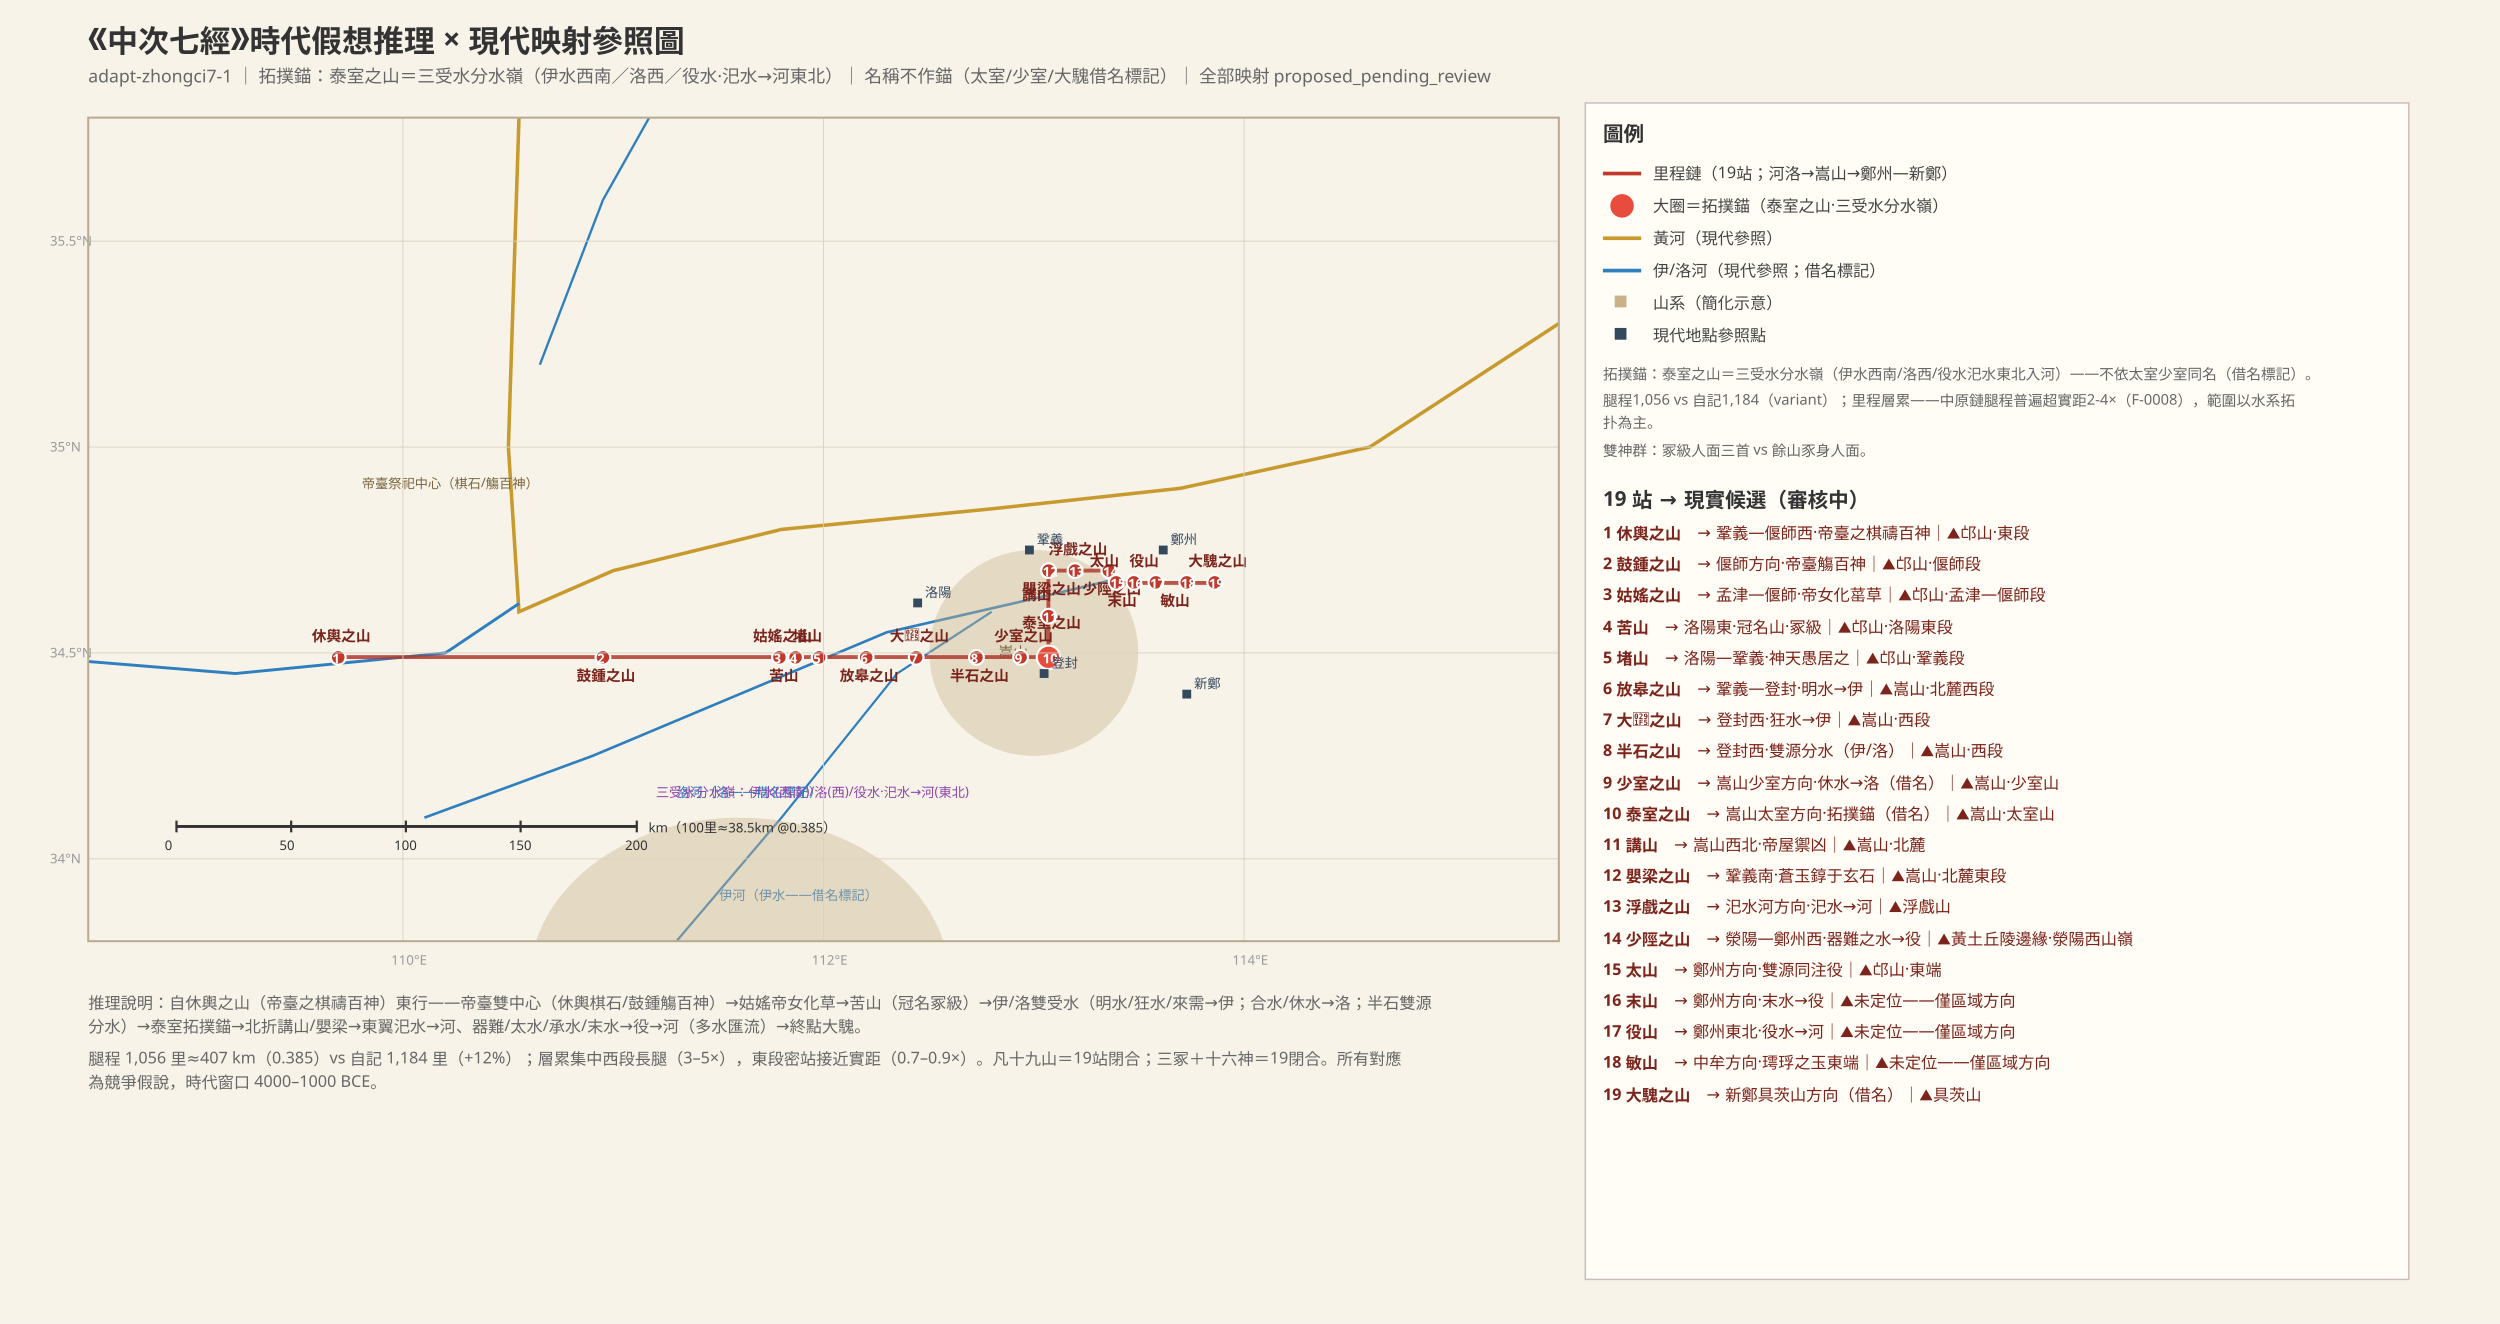
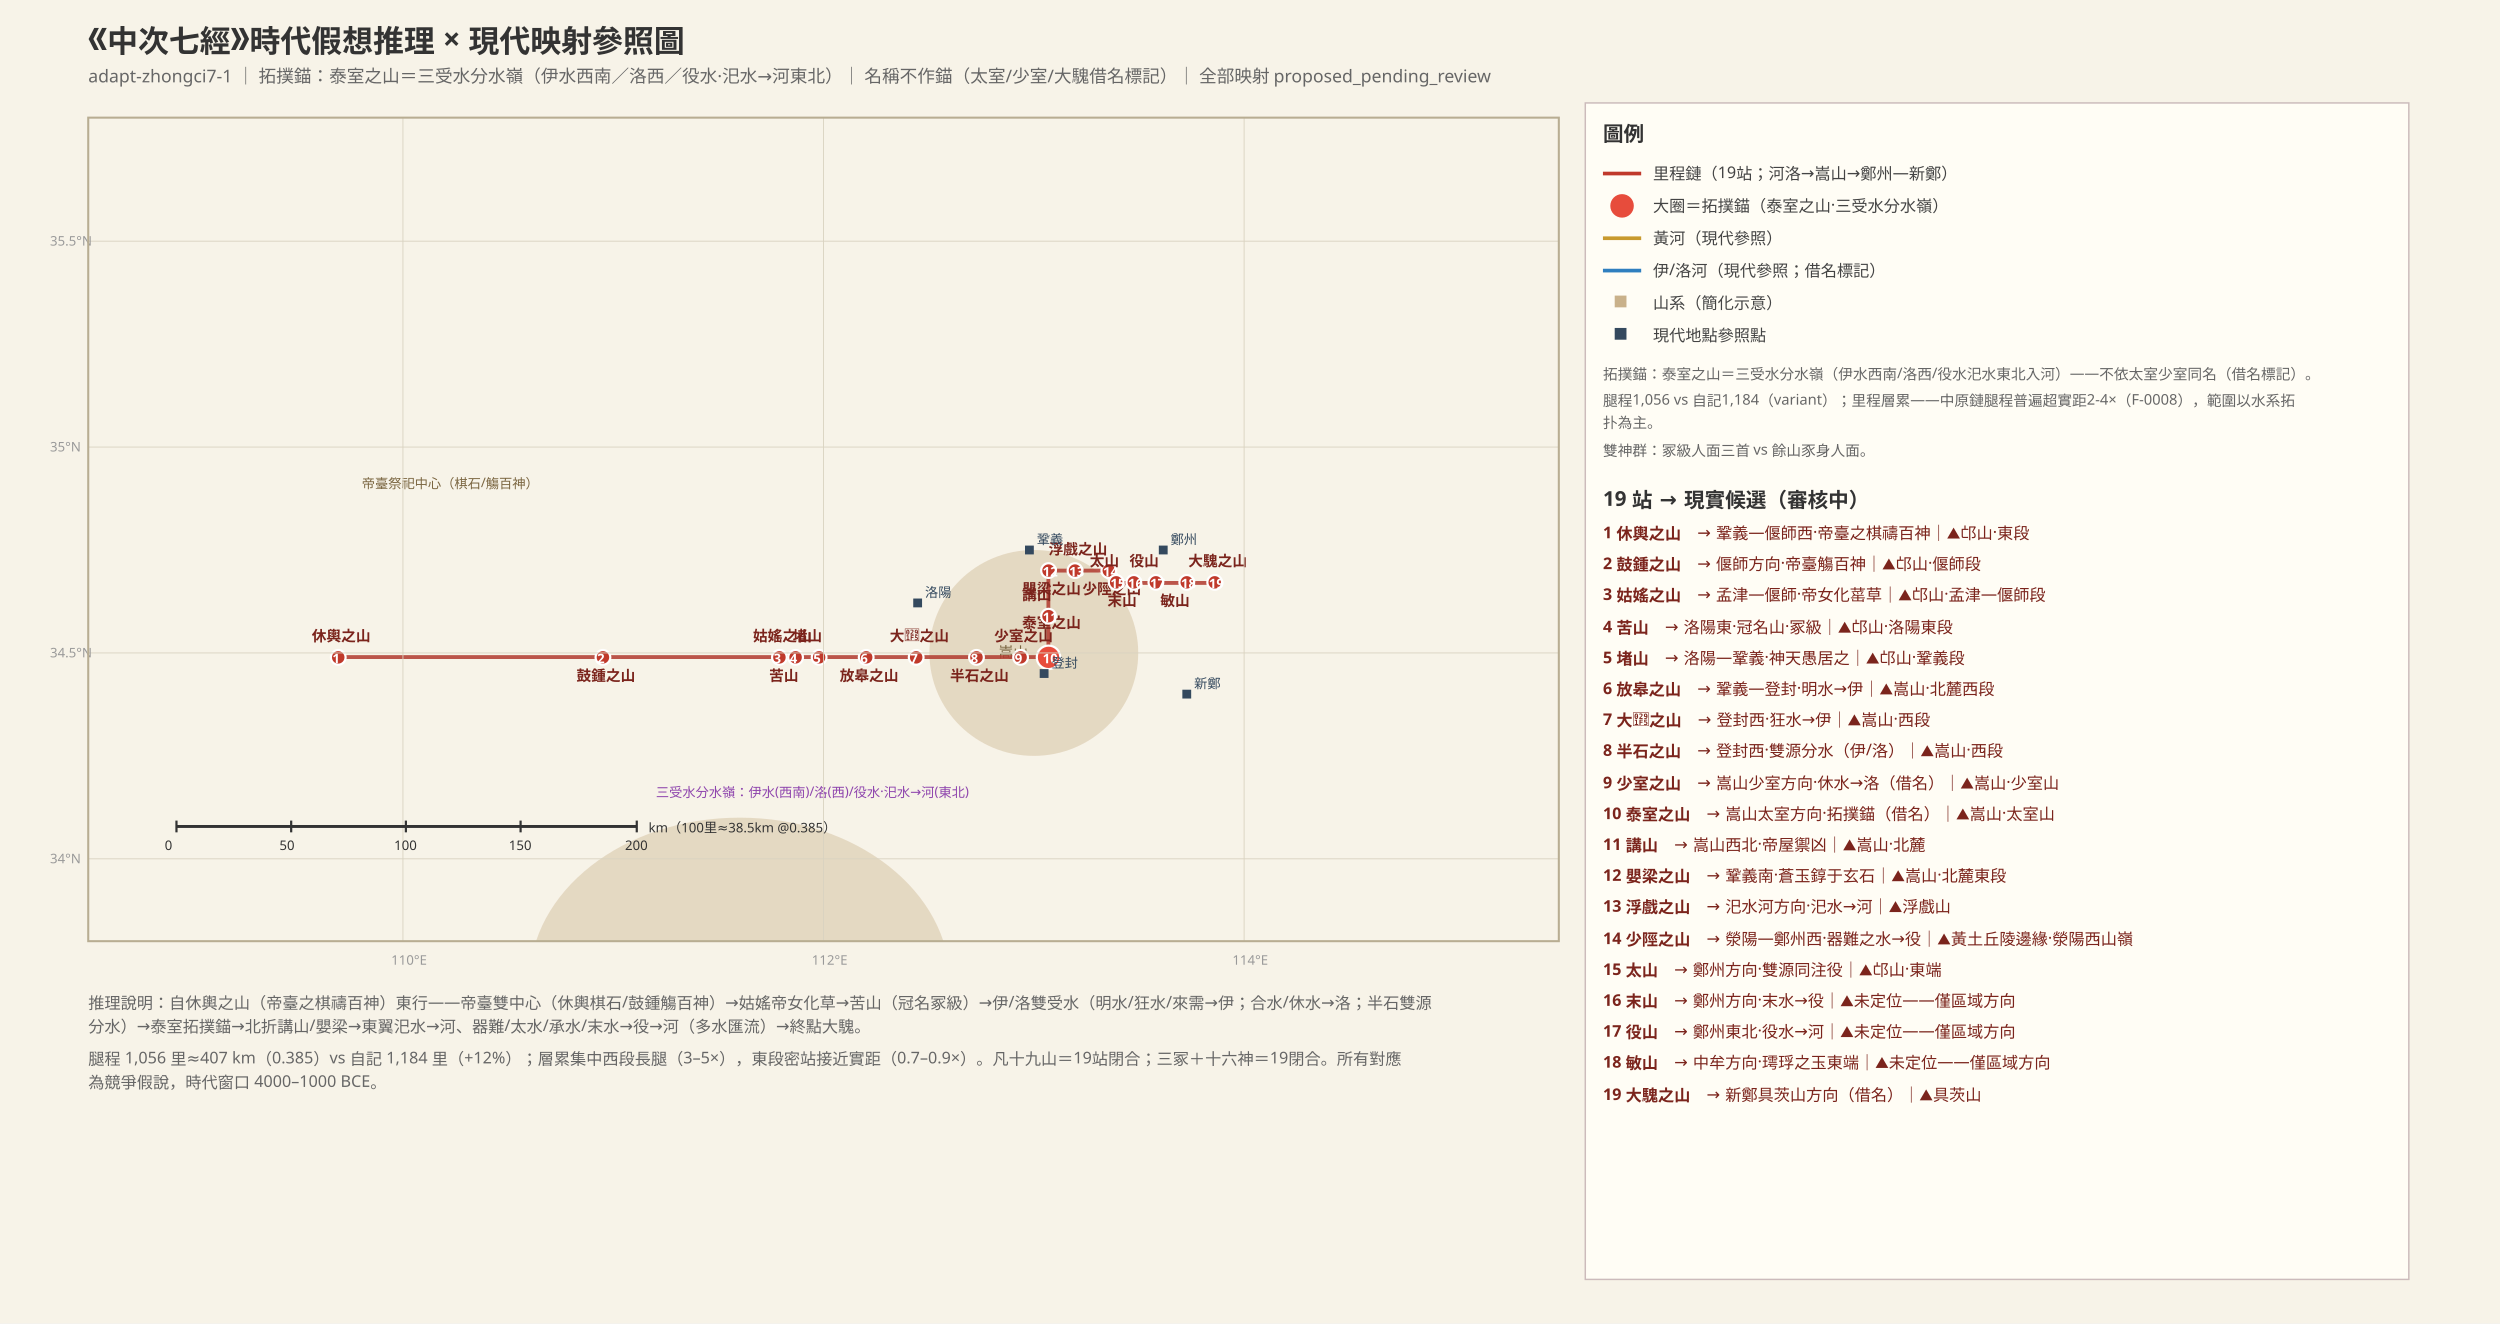
<svg xmlns="http://www.w3.org/2000/svg" width="1700" height="900" font-family="PingFang SC, Hiragino Sans GB, Microsoft YaHei, sans-serif">
  <rect width="1700" height="900" fill="#f7f3e8" />
  <defs>
    <marker id="arr" markerWidth="8" markerHeight="8" refX="7" refY="3" orient="auto">
      <path d="M0,0 L7,3 L0,6 Z" fill="#555" />
    </marker>
    <pattern id="sand" width="8" height="8" patternUnits="userSpaceOnUse">
      <rect width="8" height="8" fill="#efe3c0" />
      <circle cx="2" cy="2" r="0.8" fill="#d6b96a" />
      <circle cx="6" cy="6" r="0.8" fill="#d6b96a" />
    </pattern>
    <clipPath id="mapclip">
      <rect x="60" y="80" width="1000" height="560" />
    </clipPath>
  </defs>
  <text x="60" y="34" font-size="21" font-weight="bold" fill="#333">《中次七經》時代假想推理 × 現代映射參照圖</text>
  <text x="60" y="56" font-size="12" fill="#666">adapt-zhongci7-1 ｜ 拓撲錨：泰室之山＝三受水分水嶺（伊水西南／洛西／役水·汜水→河東北）｜ 名稱不作錨（太室/少室/大騩借名標記）｜ 全部映射 proposed_pending_review</text>
  <g clip-path="url(#mapclip)">
-     <polyline points="-1654.3,416.0 -1440.0,472.0 -1225.7,304.0 -1082.9,136.0 -897.1,52.0 -725.7,10.0 -611.4,-4.0 -525.7,-116.0 -440.0,-340.0 -354.3,-508.0 -268.6,-676.0 -168.6,-844.0 -97.1,-1012.0 45.7,-1180.0 202.9,-1236.0 331.4,-1236.0 431.4,-1180.0 502.9,-1096.0 502.9,-900.0 460.0,-676.0 402.9,-424.0 374.3,-172.0 352.9,80.0 345.7,304.0 352.9,416.0 417.1,388.0 531.4,360.0 674.3,346.0 802.9,332.0 931.4,304.0 1060.0,220.0 1174.3,136.0 1274.3,-60.0 1360.0,-256.0 1445.7,-368.0 1531.4,-424.0" fill="none" stroke="#c89a2e" stroke-width="2.4" />
-     <polyline points="-554.3,374.0 -368.6,388.0 -182.9,430.0 -11.4,444.0 160.0,458.0 302.9,444.0 352.9,410.4" fill="none" stroke="#2f7fbf" stroke-width="2" />
-     <polyline points="288.6,556.0 402.9,514.0 502.9,472.0 602.9,430.0 688.6,410.4 760.0,393.6" fill="none" stroke="#2f7fbf" stroke-width="1.8" />
-     <text x="460" y="542" font-size="9" fill="#2f7fbf">洛河（洛——借名標記）</text>
-     <polyline points="460.0,640.0 531.4,556.0 610.0,458.0 674.3,416.0" fill="none" stroke="#2f7fbf" stroke-width="1.5" />
-     <text x="489" y="612" font-size="9" fill="#2f7fbf">伊河（伊水——借名標記）</text>
-     <polyline points="602.9,-732.0 631.4,-508.0 560.0,-312.0 488.6,-4.0 410.0,136.0 367.1,248.0" fill="none" stroke="#2f7fbf" stroke-width="1.6" />
    <ellipse cx="703" cy="444" rx="71" ry="70" fill="#c9b18a" opacity="0.4" />
    <text x="679" y="447" font-size="10" fill="#7a6540">嵩山</text>
    <ellipse cx="503" cy="668" rx="143" ry="112" fill="#c9b18a" opacity="0.4" />
    <text x="479" y="671" font-size="10" fill="#7a6540">伏牛山</text>
    <polyline points="230.0,446.8 410.0,446.8 530.0,446.8 541.4,446.8 557.1,446.8 588.6,446.8 622.9,446.8 664.3,446.8 694.3,446.8 712.9,446.8 712.9,418.8 712.9,388.0 731.4,388.0 754.3,388.0 758.6,396.4 771.4,396.4 785.7,396.4 807.1,396.4 825.7,396.4" fill="none" stroke="#b03a2e" stroke-width="2.6" opacity="0.85" />
    <circle cx="230" cy="447" r="5" fill="#c0392b" stroke="#fff" stroke-width="1.5" />
    <text x="226" y="451" font-size="9" fill="#fff" font-weight="bold">1</text>
    <text x="212" y="436" font-size="10" fill="#7b241c" font-weight="bold">休輿之山</text>
    <circle cx="410" cy="447" r="5" fill="#c0392b" stroke="#fff" stroke-width="1.5" />
    <text x="406" y="451" font-size="9" fill="#fff" font-weight="bold">2</text>
    <text x="392" y="463" font-size="10" fill="#7b241c" font-weight="bold">鼓鍾之山</text>
    <circle cx="530" cy="447" r="5" fill="#c0392b" stroke="#fff" stroke-width="1.5" />
    <text x="526" y="451" font-size="9" fill="#fff" font-weight="bold">3</text>
    <text x="512" y="436" font-size="10" fill="#7b241c" font-weight="bold">姑媱之山</text>
    <circle cx="541" cy="447" r="5" fill="#c0392b" stroke="#fff" stroke-width="1.5" />
    <text x="537" y="451" font-size="9" fill="#fff" font-weight="bold">4</text>
    <text x="523" y="463" font-size="10" fill="#7b241c" font-weight="bold">苦山</text>
    <circle cx="557" cy="447" r="5" fill="#c0392b" stroke="#fff" stroke-width="1.5" />
    <text x="553" y="451" font-size="9" fill="#fff" font-weight="bold">5</text>
    <text x="539" y="436" font-size="10" fill="#7b241c" font-weight="bold">堵山</text>
    <circle cx="589" cy="447" r="5" fill="#c0392b" stroke="#fff" stroke-width="1.5" />
    <text x="585" y="451" font-size="9" fill="#fff" font-weight="bold">6</text>
    <text x="571" y="463" font-size="10" fill="#7b241c" font-weight="bold">放皋之山</text>
    <circle cx="623" cy="447" r="5" fill="#c0392b" stroke="#fff" stroke-width="1.5" />
    <text x="619" y="451" font-size="9" fill="#fff" font-weight="bold">7</text>
    <text x="605" y="436" font-size="10" fill="#7b241c" font-weight="bold">大𩇵之山</text>
    <circle cx="664" cy="447" r="5" fill="#c0392b" stroke="#fff" stroke-width="1.5" />
    <text x="660" y="451" font-size="9" fill="#fff" font-weight="bold">8</text>
    <text x="646" y="463" font-size="10" fill="#7b241c" font-weight="bold">半石之山</text>
    <circle cx="694" cy="447" r="5" fill="#c0392b" stroke="#fff" stroke-width="1.5" />
    <text x="690" y="451" font-size="9" fill="#fff" font-weight="bold">9</text>
    <text x="676" y="436" font-size="10" fill="#7b241c" font-weight="bold">少室之山</text>
    <circle cx="713" cy="447" r="8" fill="#e74c3c" stroke="#fff" stroke-width="1.5" />
    <text x="709" y="451" font-size="9" fill="#fff" font-weight="bold">10</text>
    <text x="695" y="427" font-size="10" fill="#7b241c" font-weight="bold">泰室之山</text>
    <circle cx="713" cy="419" r="5" fill="#c0392b" stroke="#fff" stroke-width="1.5" />
    <text x="709" y="423" font-size="9" fill="#fff" font-weight="bold">11</text>
    <text x="695" y="408" font-size="10" fill="#7b241c" font-weight="bold">講山</text>
    <circle cx="713" cy="388" r="5" fill="#c0392b" stroke="#fff" stroke-width="1.5" />
    <text x="709" y="392" font-size="9" fill="#fff" font-weight="bold">12</text>
    <text x="695" y="404" font-size="10" fill="#7b241c" font-weight="bold">嬰梁之山</text>
    <circle cx="731" cy="388" r="5" fill="#c0392b" stroke="#fff" stroke-width="1.5" />
    <text x="727" y="392" font-size="9" fill="#fff" font-weight="bold">13</text>
    <text x="713" y="377" font-size="10" fill="#7b241c" font-weight="bold">浮戲之山</text>
    <circle cx="754" cy="388" r="5" fill="#c0392b" stroke="#fff" stroke-width="1.5" />
    <text x="750" y="392" font-size="9" fill="#fff" font-weight="bold">14</text>
    <text x="736" y="404" font-size="10" fill="#7b241c" font-weight="bold">少陘之山</text>
    <circle cx="759" cy="396" r="5" fill="#c0392b" stroke="#fff" stroke-width="1.5" />
    <text x="755" y="400" font-size="9" fill="#fff" font-weight="bold">15</text>
    <text x="741" y="385" font-size="10" fill="#7b241c" font-weight="bold">太山</text>
    <circle cx="771" cy="396" r="5" fill="#c0392b" stroke="#fff" stroke-width="1.5" />
    <text x="767" y="400" font-size="9" fill="#fff" font-weight="bold">16</text>
    <text x="753" y="412" font-size="10" fill="#7b241c" font-weight="bold">末山</text>
    <circle cx="786" cy="396" r="5" fill="#c0392b" stroke="#fff" stroke-width="1.5" />
    <text x="782" y="400" font-size="9" fill="#fff" font-weight="bold">17</text>
    <text x="768" y="385" font-size="10" fill="#7b241c" font-weight="bold">役山</text>
    <circle cx="807" cy="396" r="5" fill="#c0392b" stroke="#fff" stroke-width="1.5" />
    <text x="803" y="400" font-size="9" fill="#fff" font-weight="bold">18</text>
    <text x="789" y="412" font-size="10" fill="#7b241c" font-weight="bold">敏山</text>
    <circle cx="826" cy="396" r="5" fill="#c0392b" stroke="#fff" stroke-width="1.5" />
    <text x="822" y="400" font-size="9" fill="#fff" font-weight="bold">19</text>
    <text x="808" y="385" font-size="10" fill="#7b241c" font-weight="bold">大騩之山</text>
    <text x="446" y="542" font-size="9" fill="#8e44ad">三受水分水嶺：伊水(西南)/洛(西)/役水·汜水→河(東北)</text>
    <text x="246" y="332" font-size="9" fill="#7a6540">帝臺祭祀中心（棋石/觴百神）</text>
    <rect x="621" y="407" width="6" height="6" fill="#34495e" />
    <text x="629" y="406" font-size="9" fill="#34495e">洛陽</text>
    <rect x="788" y="371" width="6" height="6" fill="#34495e" />
    <text x="796" y="370" font-size="9" fill="#34495e">鄭州</text>
    <rect x="707" y="455" width="6" height="6" fill="#34495e" />
    <text x="715" y="454" font-size="9" fill="#34495e">登封</text>
    <rect x="697" y="371" width="6" height="6" fill="#34495e" />
    <text x="705" y="370" font-size="9" fill="#34495e">鞏義</text>
    <rect x="804" y="469" width="6" height="6" fill="#34495e" />
    <text x="812" y="468" font-size="9" fill="#34495e">新鄭</text>
  </g>
  <line x1="274" y1="640" x2="274" y2="80" stroke="#d9d2c0" stroke-width="0.6" />
  <text x="266" y="656" font-size="9" fill="#999">110°E</text>
  <line x1="560" y1="640" x2="560" y2="80" stroke="#d9d2c0" stroke-width="0.6" />
  <text x="552" y="656" font-size="9" fill="#999">112°E</text>
  <line x1="846" y1="640" x2="846" y2="80" stroke="#d9d2c0" stroke-width="0.6" />
  <text x="838" y="656" font-size="9" fill="#999">114°E</text>
  <line x1="60" y1="584" x2="1060" y2="584" stroke="#d9d2c0" stroke-width="0.6" />
  <text x="34" y="587" font-size="9" fill="#999">34°N</text>
  <line x1="60" y1="444" x2="1060" y2="444" stroke="#d9d2c0" stroke-width="0.6" />
  <text x="34" y="447" font-size="9" fill="#999">34.5°N</text>
  <line x1="60" y1="304" x2="1060" y2="304" stroke="#d9d2c0" stroke-width="0.6" />
  <text x="34" y="307" font-size="9" fill="#999">35°N</text>
  <line x1="60" y1="164" x2="1060" y2="164" stroke="#d9d2c0" stroke-width="0.6" />
  <text x="34" y="167" font-size="9" fill="#999">35.5°N</text>
  <rect x="60" y="80" width="1000" height="560" fill="none" stroke="#b8ad92" stroke-width="1.4" />
  <line x1="120" y1="562" x2="433" y2="562" stroke="#333" stroke-width="2" />
  <line x1="120" y1="558" x2="120" y2="566" stroke="#333" stroke-width="1.5" />
  <text x="112" y="578" font-size="9" fill="#333">0</text>
  <line x1="198" y1="558" x2="198" y2="566" stroke="#333" stroke-width="1.5" />
  <text x="190" y="578" font-size="9" fill="#333">50</text>
  <line x1="276" y1="558" x2="276" y2="566" stroke="#333" stroke-width="1.5" />
  <text x="268" y="578" font-size="9" fill="#333">100</text>
  <line x1="354" y1="558" x2="354" y2="566" stroke="#333" stroke-width="1.5" />
  <text x="346" y="578" font-size="9" fill="#333">150</text>
  <line x1="433" y1="558" x2="433" y2="566" stroke="#333" stroke-width="1.5" />
  <text x="425" y="578" font-size="9" fill="#333">200</text>
  <text x="441" y="566" font-size="9" fill="#333">km（100里≈38.5km @0.385）</text>
  <rect x="1078" y="70" width="560" height="800" fill="#fffdf5" stroke="#cbb" />
  <text x="1090" y="96" font-size="14" font-weight="bold" fill="#333">圖例</text>
  <line x1="1090" y1="118" x2="1116" y2="118" stroke="#c0392b" stroke-width="2.5" />
  <text x="1124" y="122" font-size="11" fill="#444">里程鏈（19站；河洛→嵩山→鄭州—新鄭）</text>
  <circle cx="1103" cy="140" r="8" fill="#e74c3c" />
  <text x="1124" y="144" font-size="11" fill="#444">大圈＝拓撲錨（泰室之山·三受水分水嶺）</text>
  <line x1="1090" y1="162" x2="1116" y2="162" stroke="#c89a2e" stroke-width="2.5" />
  <text x="1124" y="166" font-size="11" fill="#444">黃河（現代參照）</text>
  <line x1="1090" y1="184" x2="1116" y2="184" stroke="#2f7fbf" stroke-width="2.5" />
  <text x="1124" y="188" font-size="11" fill="#444">伊/洛河（現代參照；借名標記）</text>
  <rect x="1098" y="201" width="8" height="8" fill="#c9b18a" />
  <text x="1124" y="210" font-size="11" fill="#444">山系（簡化示意）</text>
  <rect x="1098" y="223" width="8" height="8" fill="#34495e" />
  <text x="1124" y="232" font-size="11" fill="#444">現代地點參照點</text>
  <text x="1090" y="258" font-size="10" fill="#666">拓撲錨：泰室之山＝三受水分水嶺（伊水西南/洛西/役水汜水東北入河）——不依太室少室同名（借名標記）。</text>
  <text x="1090" y="276" font-size="10" fill="#666">腿程1,056 vs 自記1,184（variant）；里程層累——中原鏈腿程普遍超實距2-4×（F-0008），範圍以水系拓</text>
  <text x="1090" y="291" font-size="10" fill="#666">扑為主。</text>
  <text x="1090" y="310" font-size="10" fill="#666">雙神群：冢級人面三首 vs 餘山豕身人面。</text>
  <text x="1090" y="344.0" font-size="14" font-weight="bold" fill="#333">19 站 → 現實候選（審核中）</text>
  <text x="1090" y="366" font-size="11" fill="#7b241c">
    <tspan font-weight="bold"> 1 休輿之山</tspan>　→ 鞏義—偃師西·帝臺之棋禱百神｜⛰邙山·東段</text>
  <text x="1090" y="387" font-size="11" fill="#7b241c">
    <tspan font-weight="bold"> 2 鼓鍾之山</tspan>　→ 偃師方向·帝臺觴百神｜⛰邙山·偃師段</text>
  <text x="1090" y="408" font-size="11" fill="#7b241c">
    <tspan font-weight="bold"> 3 姑媱之山</tspan>　→ 孟津—偃師·帝女化䔄草｜⛰邙山·孟津—偃師段</text>
  <text x="1090" y="430" font-size="11" fill="#7b241c">
    <tspan font-weight="bold"> 4 苦山</tspan>　→ 洛陽東·冠名山·冢級｜⛰邙山·洛陽東段</text>
  <text x="1090" y="451" font-size="11" fill="#7b241c">
    <tspan font-weight="bold"> 5 堵山</tspan>　→ 洛陽—鞏義·神天愚居之｜⛰邙山·鞏義段</text>
  <text x="1090" y="472" font-size="11" fill="#7b241c">
    <tspan font-weight="bold"> 6 放皋之山</tspan>　→ 鞏義—登封·明水→伊｜⛰嵩山·北麓西段</text>
  <text x="1090" y="493" font-size="11" fill="#7b241c">
    <tspan font-weight="bold"> 7 大𩇵之山</tspan>　→ 登封西·狂水→伊｜⛰嵩山·西段</text>
  <text x="1090" y="514" font-size="11" fill="#7b241c">
    <tspan font-weight="bold"> 8 半石之山</tspan>　→ 登封西·雙源分水（伊/洛）｜⛰嵩山·西段</text>
  <text x="1090" y="536" font-size="11" fill="#7b241c">
    <tspan font-weight="bold"> 9 少室之山</tspan>　→ 嵩山少室方向·休水→洛（借名）｜⛰嵩山·少室山</text>
  <text x="1090" y="557" font-size="11" fill="#7b241c">
    <tspan font-weight="bold">10 泰室之山</tspan>　→ 嵩山太室方向·拓撲錨（借名）｜⛰嵩山·太室山</text>
  <text x="1090" y="578" font-size="11" fill="#7b241c">
    <tspan font-weight="bold">11 講山</tspan>　→ 嵩山西北·帝屋禦凶｜⛰嵩山·北麓</text>
  <text x="1090" y="599" font-size="11" fill="#7b241c">
    <tspan font-weight="bold">12 嬰梁之山</tspan>　→ 鞏義南·蒼玉錞于玄石｜⛰嵩山·北麓東段</text>
  <text x="1090" y="620" font-size="11" fill="#7b241c">
    <tspan font-weight="bold">13 浮戲之山</tspan>　→ 汜水河方向·汜水→河｜⛰浮戲山</text>
  <text x="1090" y="642" font-size="11" fill="#7b241c">
    <tspan font-weight="bold">14 少陘之山</tspan>　→ 滎陽—鄭州西·器難之水→役｜⛰黃土丘陵邊緣·滎陽西山嶺</text>
  <text x="1090" y="663" font-size="11" fill="#7b241c">
    <tspan font-weight="bold">15 太山</tspan>　→ 鄭州方向·雙源同注役｜⛰邙山·東端</text>
  <text x="1090" y="684" font-size="11" fill="#7b241c">
    <tspan font-weight="bold">16 末山</tspan>　→ 鄭州方向·末水→役｜⛰未定位——僅區域方向</text>
  <text x="1090" y="705" font-size="11" fill="#7b241c">
    <tspan font-weight="bold">17 役山</tspan>　→ 鄭州東北·役水→河｜⛰未定位——僅區域方向</text>
  <text x="1090" y="726" font-size="11" fill="#7b241c">
    <tspan font-weight="bold">18 敏山</tspan>　→ 中牟方向·㻬琈之玉東端｜⛰未定位——僅區域方向</text>
  <text x="1090" y="748" font-size="11" fill="#7b241c">
    <tspan font-weight="bold">19 大騩之山</tspan>　→ 新鄭具茨山方向（借名）｜⛰具茨山</text>
  <text x="60" y="686" font-size="11" fill="#666">推理說明：自休輿之山（帝臺之棋禱百神）東行——帝臺雙中心（休輿棋石/鼓鍾觴百神）→姑媱帝女化草→苦山（冠名冢級）→伊/洛雙受水（明水/狂水/來需→伊；合水/休水→洛；半石雙源</text>
  <text x="60" y="702" font-size="11" fill="#666">分水）→泰室拓撲錨→北折講山/嬰梁→東翼汜水→河、器難/太水/承水/末水→役→河（多水匯流）→終點大騩。</text>
  <text x="60" y="724" font-size="11" fill="#666">腿程 1,056 里≈407 km（0.385）vs 自記 1,184 里（+12%）；層累集中西段長腿（3–5×），東段密站接近實距（0.7–0.9×）。凡十九山＝19站閉合；三冢＋十六神＝19閉合。所有對應</text>
  <text x="60" y="740" font-size="11" fill="#666">為競爭假說，時代窗口 4000–1000 BCE。</text>
</svg>
